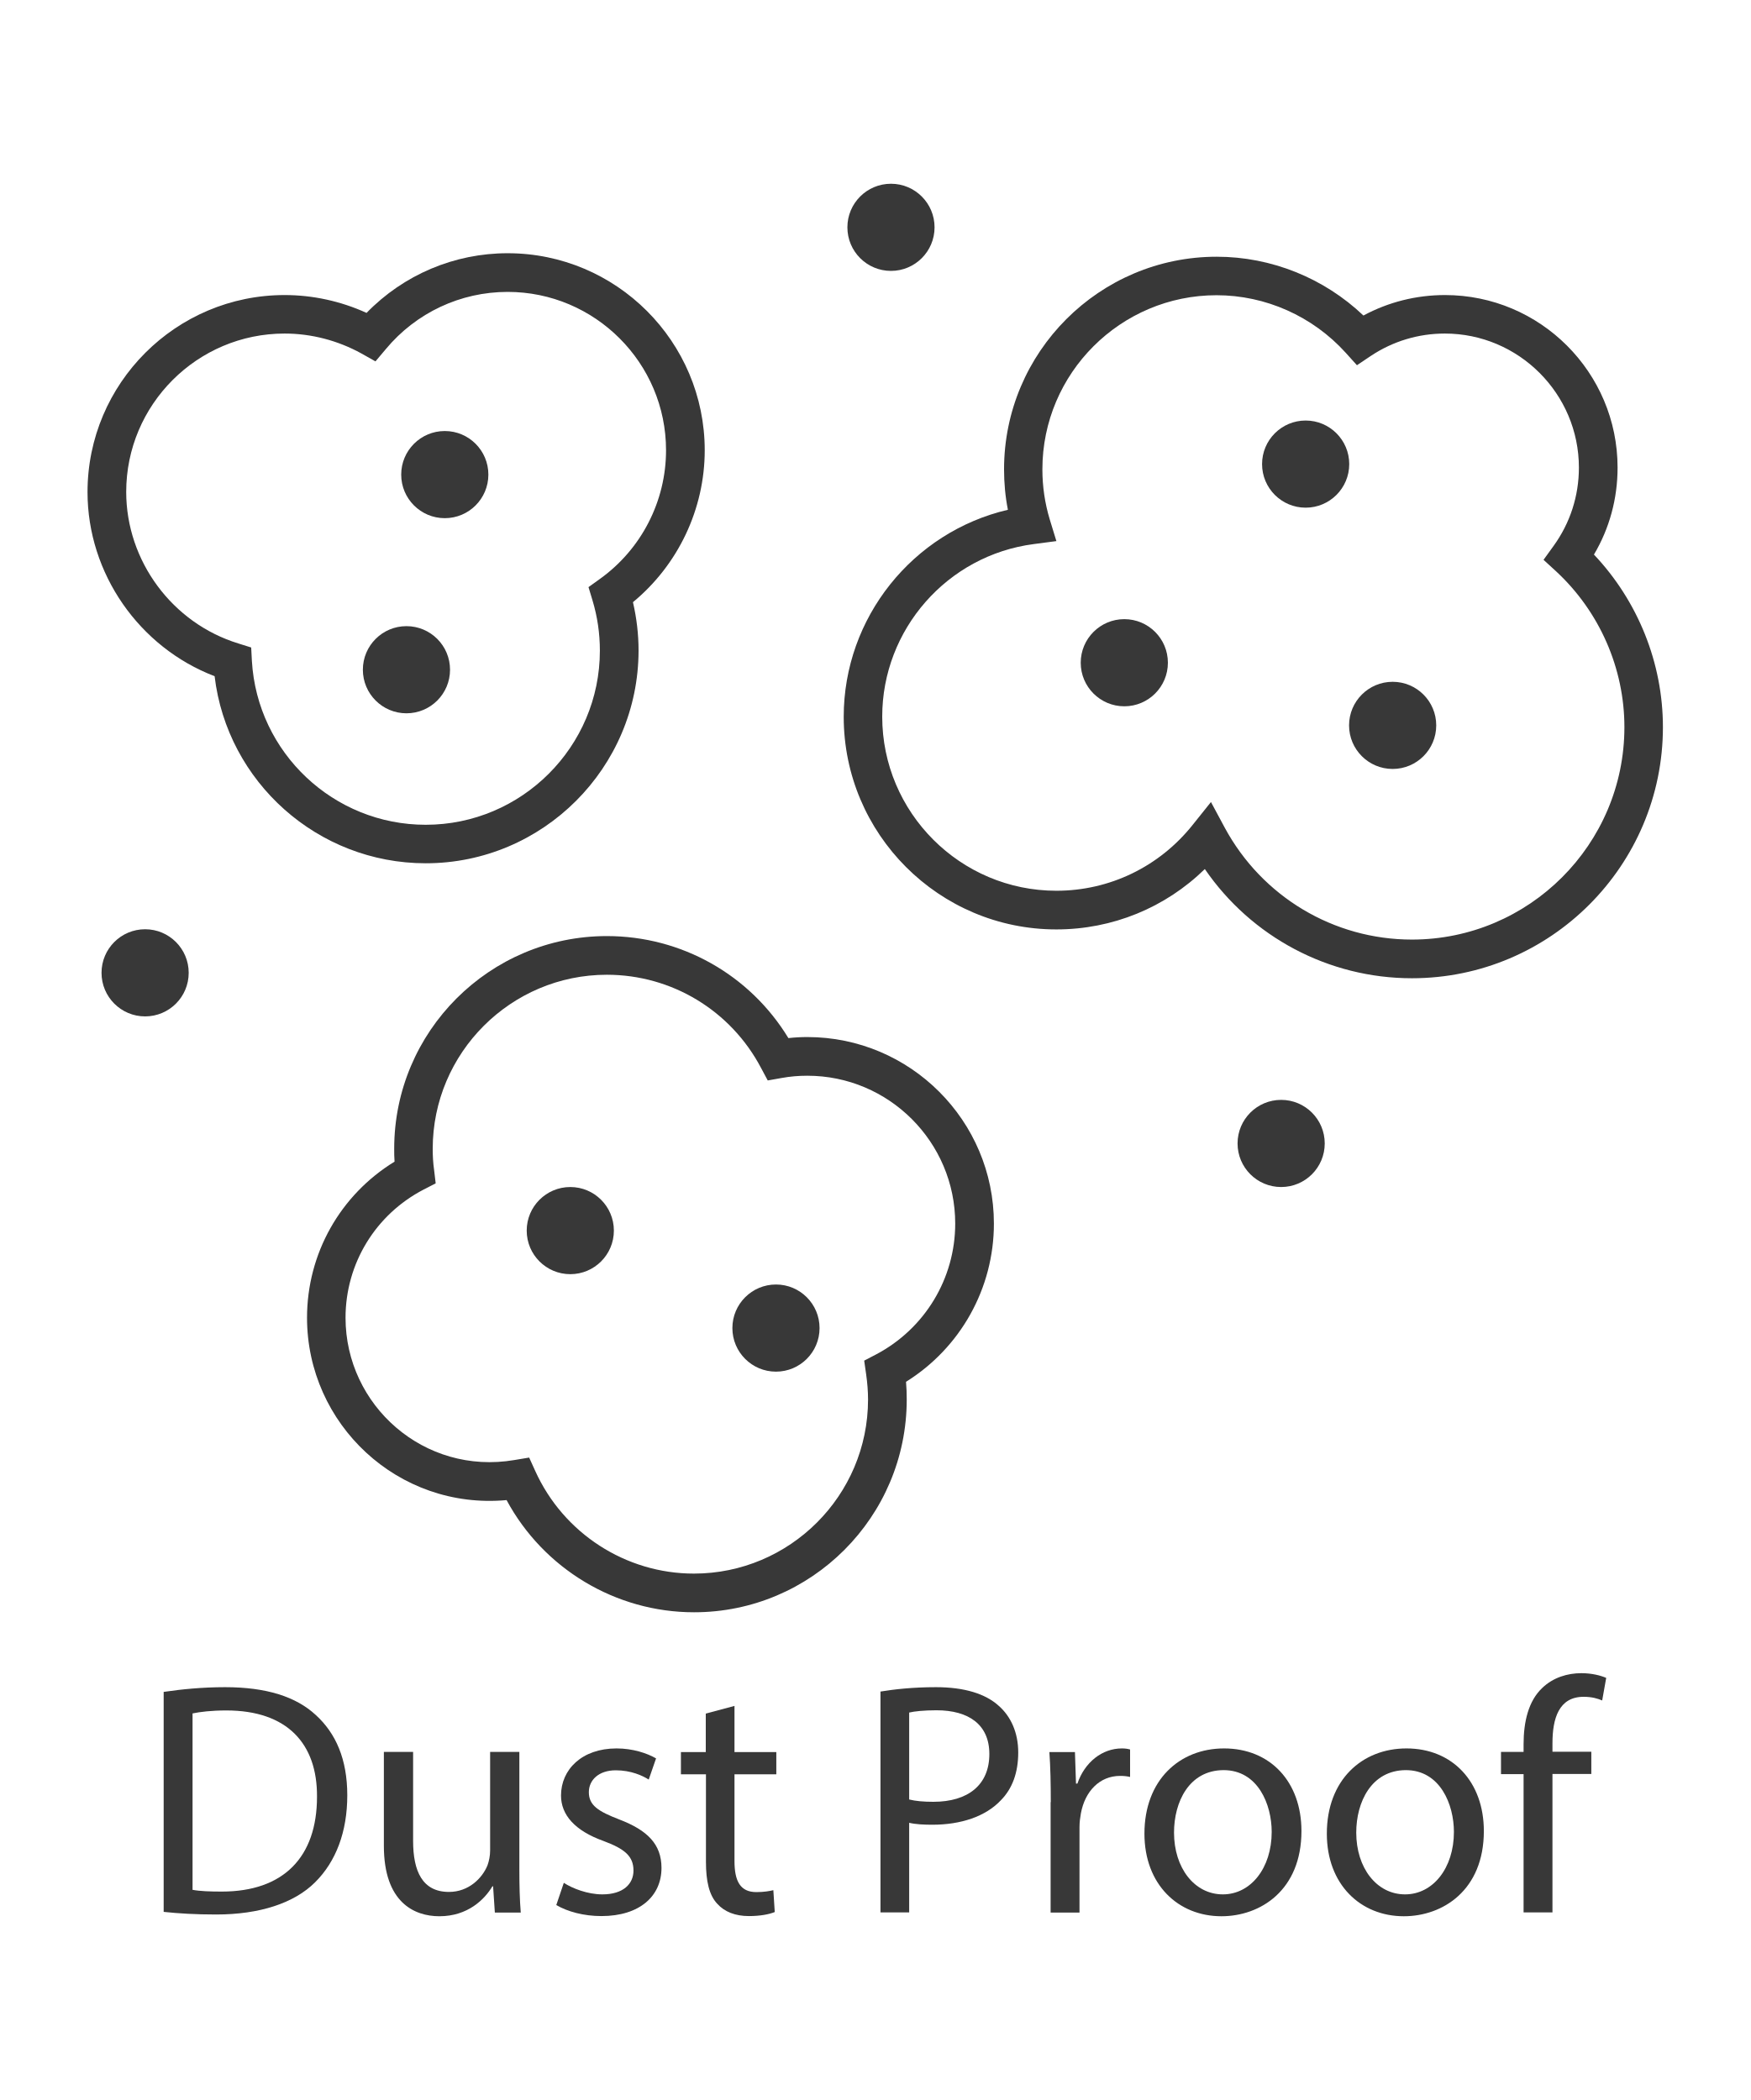
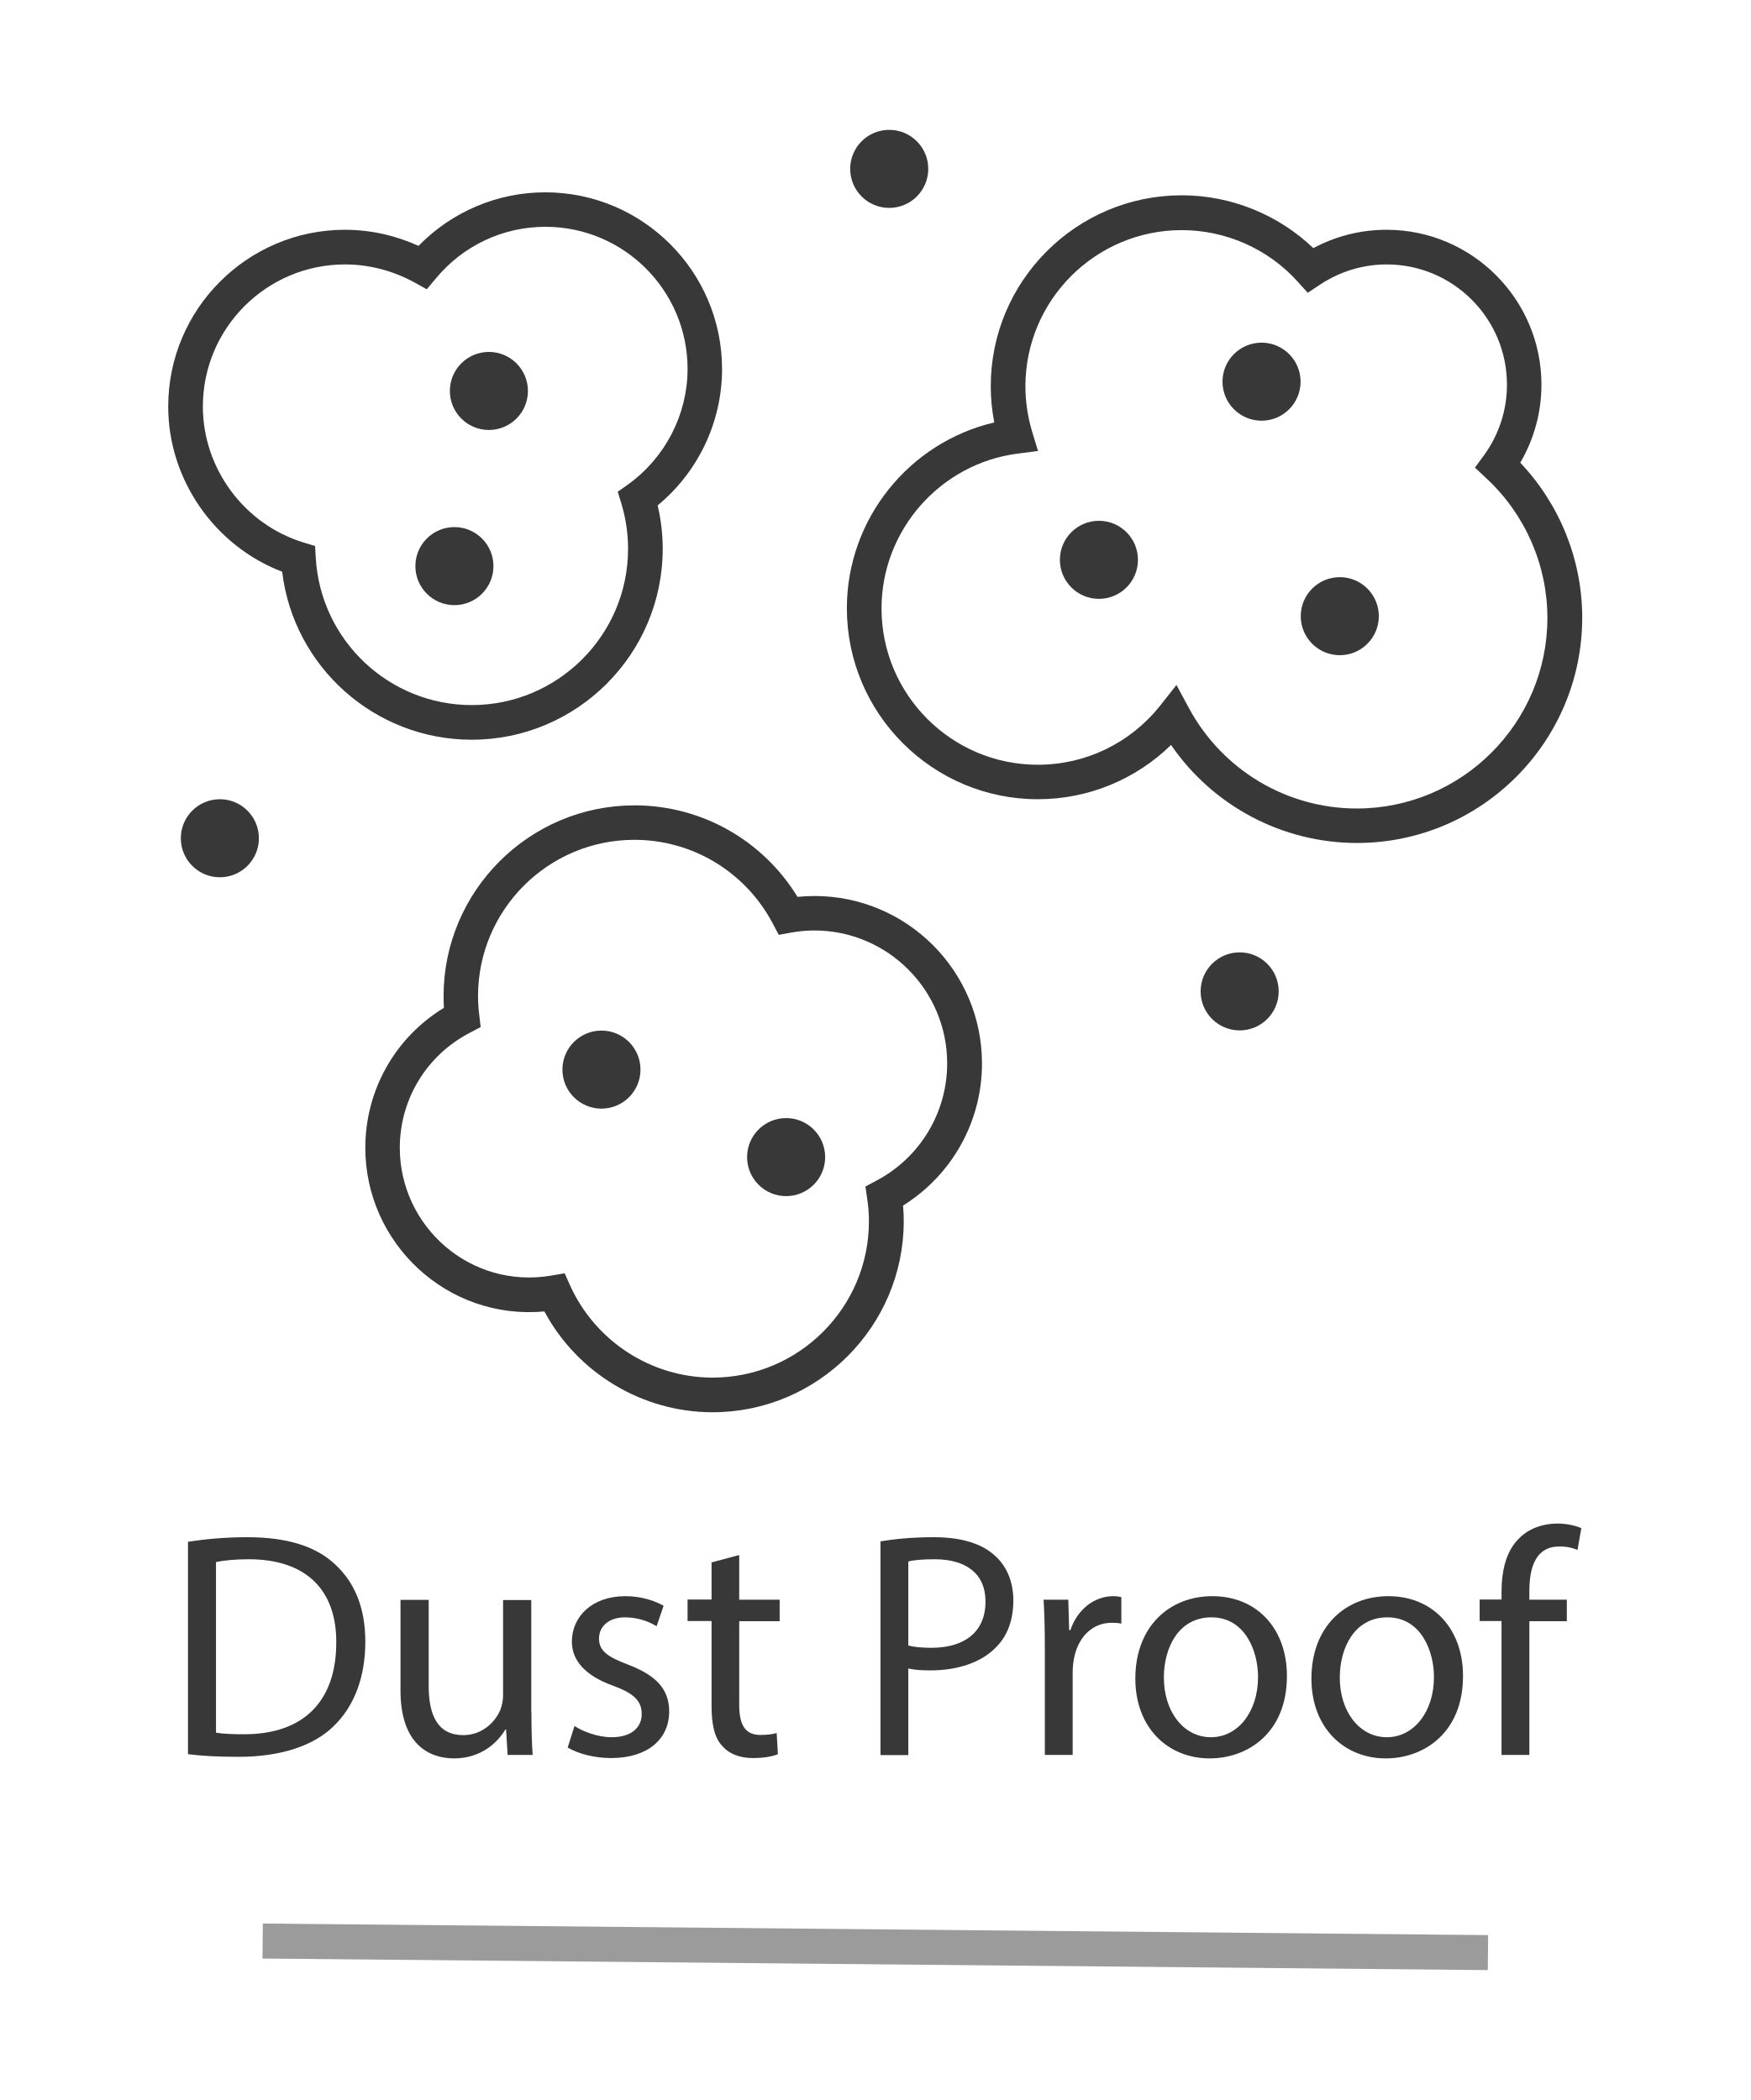
<svg xmlns="http://www.w3.org/2000/svg" version="1.1" id="Layer_1" x="0px" y="0px" viewBox="0 0 100 120" style="enable-background:new 0 0 100 120;" xml:space="preserve">
  <style type="text/css">
	.st0{fill:#383838;}
+ 	.st1{opacity:0.5;}
</style>
  <g>
    <g>
      <g>
-         <path class="st0" d="M9.35,96.68c1.01-0.15,2.2-0.27,3.51-0.27c2.37,0,4.06,0.55,5.18,1.59c1.14,1.04,1.8,2.52,1.8,4.59     c0,2.09-0.65,3.79-1.84,4.97c-1.19,1.19-3.17,1.84-5.65,1.84c-1.18,0-2.16-0.06-3-0.15V96.68z M11,107.99     c0.42,0.08,1.02,0.1,1.67,0.1c3.53,0,5.44-1.97,5.44-5.42c0.02-3.02-1.69-4.93-5.18-4.93c-0.85,0-1.5,0.08-1.93,0.17V107.99z" />
-       </g>
-       <g>
-         <path class="st0" d="M29.67,106.79c0,0.95,0.02,1.78,0.08,2.5h-1.48l-0.1-1.5h-0.04c-0.44,0.74-1.4,1.71-3.03,1.71     c-1.44,0-3.17-0.8-3.17-4.02v-5.37h1.67v5.08c0,1.74,0.53,2.92,2.05,2.92c1.12,0,1.9-0.78,2.2-1.52     c0.09-0.25,0.15-0.55,0.15-0.85v-5.63h1.67V106.79z" />
-       </g>
-       <g>
-         <path class="st0" d="M32.21,107.59c0.49,0.32,1.36,0.66,2.2,0.66c1.21,0,1.78-0.61,1.78-1.36c0-0.8-0.47-1.23-1.71-1.69     c-1.65-0.59-2.43-1.5-2.43-2.6c0-1.48,1.19-2.69,3.17-2.69c0.93,0,1.74,0.27,2.26,0.57l-0.42,1.21     c-0.36-0.23-1.02-0.53-1.88-0.53c-0.99,0-1.54,0.57-1.54,1.25c0,0.76,0.55,1.1,1.74,1.56c1.59,0.61,2.41,1.4,2.41,2.77     c0,1.61-1.25,2.75-3.43,2.75c-1.01,0-1.93-0.25-2.58-0.63L32.21,107.59z" />
-       </g>
-       <g>
-         <path class="st0" d="M41.96,97.48v2.64h2.39v1.27h-2.39v4.95c0,1.14,0.32,1.78,1.25,1.78c0.44,0,0.76-0.06,0.97-0.11l0.08,1.25     c-0.32,0.13-0.83,0.23-1.48,0.23c-0.78,0-1.4-0.25-1.8-0.7c-0.47-0.49-0.65-1.31-0.65-2.39v-5.01H38.9v-1.27h1.42v-2.2     L41.96,97.48z" />
-       </g>
-       <g>
-         <path class="st0" d="M50.3,96.66c0.8-0.13,1.84-0.25,3.17-0.25c1.63,0,2.83,0.38,3.58,1.06c0.7,0.61,1.12,1.54,1.12,2.67     c0,1.16-0.34,2.07-0.99,2.73c-0.87,0.93-2.29,1.4-3.91,1.4c-0.49,0-0.95-0.02-1.33-0.11v5.12H50.3V96.66z M51.95,102.83     c0.36,0.09,0.82,0.13,1.37,0.13c1.99,0,3.2-0.97,3.2-2.73c0-1.69-1.19-2.5-3.02-2.5c-0.72,0-1.27,0.06-1.56,0.13V102.83z" />
-       </g>
-       <g>
-         <path class="st0" d="M60.03,102.98c0-1.08-0.02-2.01-0.08-2.86h1.46l0.06,1.8h0.08c0.42-1.23,1.42-2.01,2.54-2.01     c0.19,0,0.32,0.02,0.47,0.06v1.57c-0.17-0.04-0.34-0.06-0.57-0.06c-1.18,0-2.01,0.89-2.24,2.14c-0.04,0.23-0.08,0.49-0.08,0.78     v4.89h-1.65V102.98z" />
-       </g>
-       <g>
-         <path class="st0" d="M74.35,104.63c0,3.39-2.35,4.87-4.57,4.87c-2.48,0-4.4-1.82-4.4-4.72c0-3.07,2.01-4.87,4.55-4.87     C72.57,99.91,74.35,101.82,74.35,104.63z M67.07,104.72c0,2.01,1.16,3.53,2.79,3.53c1.59,0,2.79-1.5,2.79-3.57     c0-1.56-0.78-3.53-2.75-3.53C67.92,101.16,67.07,102.98,67.07,104.72z" />
-       </g>
-       <g>
-         <path class="st0" d="M84.77,104.63c0,3.39-2.35,4.87-4.57,4.87c-2.48,0-4.4-1.82-4.4-4.72c0-3.07,2.01-4.87,4.55-4.87     C82.98,99.91,84.77,101.82,84.77,104.63z M77.48,104.72c0,2.01,1.16,3.53,2.79,3.53c1.59,0,2.79-1.5,2.79-3.57     c0-1.56-0.78-3.53-2.75-3.53C78.34,101.16,77.48,102.98,77.48,104.72z" />
-       </g>
-       <g>
-         <path class="st0" d="M87.04,109.29v-7.91h-1.29v-1.27h1.29v-0.44c0-1.29,0.28-2.47,1.06-3.21c0.63-0.61,1.46-0.85,2.24-0.85     c0.59,0,1.1,0.13,1.42,0.27l-0.23,1.29c-0.25-0.11-0.59-0.21-1.06-0.21c-1.42,0-1.78,1.25-1.78,2.65v0.49h2.22v1.27h-2.22v7.91     H87.04z" />
-       </g>
-     </g>
-     <g>
-       <g>
        <g>
-           <path class="st0" d="M24.32,49.33c-6.17,0-11.34-4.64-12.06-10.69C7.95,36.99,5,32.77,5,28.12c0-6.21,5.05-11.26,11.26-11.26      c1.61,0,3.21,0.35,4.68,1.02c2.12-2.18,5.01-3.41,8.06-3.41c6.21,0,11.26,5.05,11.26,11.26c0,3.36-1.52,6.55-4.1,8.68      c0.21,0.91,0.32,1.83,0.32,2.77C36.47,43.87,31.02,49.33,24.32,49.33z M16.26,19.06c-4.99,0-9.05,4.06-9.05,9.05      c0,3.94,2.63,7.5,6.41,8.66L14.35,37l0.04,0.77c0.31,5.25,4.67,9.36,9.93,9.36c5.48,0,9.95-4.46,9.95-9.95      c0-0.98-0.14-1.94-0.42-2.87l-0.23-0.76l0.64-0.46c2.38-1.7,3.79-4.45,3.79-7.36c0-4.99-4.06-9.05-9.05-9.05      c-2.69,0-5.23,1.19-6.96,3.27l-0.59,0.7l-0.8-0.45C19.31,19.46,17.79,19.06,16.26,19.06z" />
+           <path class="st0" d="M10.74,88.1c0.97-0.15,2.12-0.26,3.39-0.26c2.29,0,3.92,0.53,5,1.54c1.1,1.01,1.74,2.44,1.74,4.43      c0,2.01-0.62,3.66-1.78,4.8c-1.15,1.15-3.06,1.78-5.46,1.78c-1.14,0-2.09-0.05-2.89-0.15V88.1z M12.34,99.01      c0.4,0.07,0.99,0.09,1.61,0.09c3.41,0,5.26-1.9,5.26-5.24c0.02-2.91-1.63-4.76-5-4.76c-0.82,0-1.45,0.07-1.87,0.16V99.01z" />
        </g>
        <g>
-           <path class="st0" d="M39.65,92.13c-4.48,0-8.6-2.49-10.71-6.41c-6.2,0.57-11.4-4.34-11.4-10.42c0-3.67,1.9-7.02,5-8.92      c-0.02-0.25-0.02-0.5-0.02-0.74c0-6.7,5.45-12.15,12.15-12.15c4.26,0,8.17,2.21,10.37,5.83c0.36-0.04,0.72-0.06,1.08-0.06      c5.88,0,10.66,4.78,10.66,10.66c0,3.7-1.91,7.1-5.02,9.04c0.03,0.34,0.04,0.68,0.04,1.01C51.8,86.68,46.35,92.13,39.65,92.13z       M30.23,83.29l0.35,0.77c1.61,3.56,5.17,5.86,9.06,5.86c5.48,0,9.95-4.46,9.95-9.95c0-0.47-0.04-0.96-0.11-1.45l-0.11-0.77      l0.69-0.36c2.78-1.47,4.51-4.34,4.51-7.47c0-4.66-3.79-8.45-8.45-8.45c-0.49,0-0.98,0.04-1.47,0.13l-0.79,0.14l-0.38-0.71      c-1.73-3.29-5.11-5.33-8.81-5.33c-5.48,0-9.95,4.46-9.95,9.95c0,0.39,0.02,0.79,0.08,1.21l0.09,0.76l-0.68,0.35      c-2.76,1.43-4.47,4.24-4.47,7.33c0,5.01,4.49,9.01,9.65,8.13L30.23,83.29z" />
+           <path class="st0" d="M30.36,97.86c0,0.92,0.02,1.72,0.07,2.42h-1.43l-0.09-1.45h-0.04c-0.42,0.71-1.36,1.65-2.93,1.65      c-1.39,0-3.06-0.77-3.06-3.88v-5.18h1.61v4.91c0,1.68,0.51,2.82,1.98,2.82c1.08,0,1.83-0.75,2.12-1.46      c0.09-0.24,0.15-0.53,0.15-0.82v-5.44h1.61V97.86z" />
        </g>
        <g>
-           <path class="st0" d="M80.66,55.9c-4.76,0-9.17-2.36-11.83-6.24c-2.26,2.21-5.28,3.45-8.48,3.45c-6.7,0-12.15-5.45-12.15-12.15      c0-5.67,3.95-10.56,9.38-11.83c-0.15-0.76-0.22-1.53-0.22-2.31c0-6.7,5.45-12.15,12.15-12.15c3.12,0,6.13,1.22,8.38,3.36      c1.43-0.77,3.02-1.17,4.66-1.17c5.44,0,9.86,4.42,9.86,9.86c0,1.77-0.46,3.47-1.35,4.97c2.51,2.65,3.94,6.2,3.94,9.86      C95,49.46,88.57,55.9,80.66,55.9z M69.18,45.83l0.79,1.47c2.13,3.94,6.22,6.39,10.69,6.39c6.69,0,12.14-5.44,12.14-12.14      c0-3.36-1.42-6.6-3.9-8.9l-0.72-0.66l0.57-0.79c0.95-1.31,1.45-2.86,1.45-4.48c0-4.22-3.44-7.66-7.66-7.66      c-1.51,0-2.97,0.44-4.23,1.28l-0.79,0.53l-0.64-0.71c-1.89-2.09-4.58-3.29-7.38-3.29c-5.48,0-9.95,4.46-9.95,9.95      c0,0.97,0.14,1.93,0.42,2.86l0.38,1.24l-1.29,0.17c-4.94,0.64-8.66,4.88-8.66,9.86c0,5.48,4.46,9.95,9.95,9.95      c3.04,0,5.88-1.37,7.79-3.77L69.18,45.83z" />
+           <path class="st0" d="M32.82,98.63c0.48,0.31,1.32,0.64,2.12,0.64c1.17,0,1.72-0.59,1.72-1.32c0-0.77-0.46-1.19-1.65-1.63      c-1.59-0.57-2.34-1.45-2.34-2.51c0-1.43,1.15-2.6,3.06-2.6c0.9,0,1.68,0.26,2.18,0.55l-0.4,1.17c-0.35-0.22-0.99-0.51-1.81-0.51      c-0.95,0-1.48,0.55-1.48,1.21c0,0.73,0.53,1.06,1.68,1.5c1.54,0.59,2.33,1.36,2.33,2.67c0,1.56-1.21,2.66-3.31,2.66      c-0.97,0-1.87-0.24-2.49-0.6L32.82,98.63z" />
+         </g>
+         <g>
+           <path class="st0" d="M42.23,88.86v2.55h2.31v1.23h-2.31v4.78c0,1.1,0.31,1.72,1.21,1.72c0.42,0,0.73-0.05,0.93-0.11l0.07,1.21      c-0.31,0.13-0.81,0.22-1.43,0.22c-0.75,0-1.36-0.24-1.74-0.68c-0.46-0.48-0.62-1.26-0.62-2.31v-4.84h-1.37v-1.23h1.37v-2.12      L42.23,88.86z" />
+         </g>
+         <g>
+           <path class="st0" d="M50.29,88.08c0.77-0.13,1.78-0.24,3.06-0.24c1.58,0,2.73,0.37,3.46,1.03c0.68,0.59,1.08,1.48,1.08,2.58      c0,1.12-0.33,2-0.95,2.64c-0.84,0.9-2.22,1.36-3.77,1.36c-0.48,0-0.92-0.02-1.28-0.11v4.95h-1.59V88.08z M51.89,94.03      c0.35,0.09,0.79,0.13,1.32,0.13c1.92,0,3.09-0.93,3.09-2.64c0-1.63-1.15-2.42-2.91-2.42c-0.7,0-1.23,0.05-1.5,0.13V94.03z" />
+         </g>
+         <g>
+           <path class="st0" d="M59.69,94.18c0-1.04-0.02-1.94-0.07-2.77h1.41l0.05,1.74h0.07c0.4-1.19,1.37-1.94,2.45-1.94      c0.18,0,0.31,0.02,0.46,0.05v1.52c-0.16-0.04-0.33-0.05-0.55-0.05c-1.14,0-1.94,0.86-2.16,2.07c-0.04,0.22-0.07,0.48-0.07,0.75      v4.73h-1.59V94.18z" />
+         </g>
+         <g>
+           <path class="st0" d="M73.52,95.77c0,3.28-2.27,4.71-4.41,4.71c-2.4,0-4.25-1.76-4.25-4.56c0-2.97,1.94-4.71,4.4-4.71      C71.8,91.21,73.52,93.06,73.52,95.77z M66.49,95.86c0,1.94,1.12,3.41,2.69,3.41c1.54,0,2.69-1.45,2.69-3.44      c0-1.5-0.75-3.41-2.66-3.41C67.31,92.42,66.49,94.18,66.49,95.86z" />
+         </g>
+         <g>
+           <path class="st0" d="M83.58,95.77c0,3.28-2.27,4.71-4.41,4.71c-2.4,0-4.25-1.76-4.25-4.56c0-2.97,1.94-4.71,4.4-4.71      C81.85,91.21,83.58,93.06,83.58,95.77z M76.54,95.86c0,1.94,1.12,3.41,2.69,3.41c1.54,0,2.69-1.45,2.69-3.44      c0-1.5-0.75-3.41-2.66-3.41C77.37,92.42,76.54,94.18,76.54,95.86z" />
+         </g>
+         <g>
+           <path class="st0" d="M85.78,100.27v-7.64h-1.25v-1.23h1.25v-0.42c0-1.25,0.27-2.38,1.03-3.1c0.6-0.59,1.41-0.82,2.16-0.82      c0.57,0,1.06,0.13,1.37,0.26l-0.22,1.25c-0.24-0.11-0.57-0.2-1.03-0.2c-1.37,0-1.72,1.21-1.72,2.56v0.48h2.14v1.23h-2.14v7.64      H85.78z" />
        </g>
      </g>
      <g>
-         <circle class="st0" cx="64.23" cy="37.87" r="2.49" />
+         <g>
+           <g>
+             <path class="st0" d="M26.95,42.27c-5.54,0-10.18-4.16-10.83-9.6c-3.87-1.48-6.51-5.27-6.51-9.44c0-5.57,4.53-10.1,10.1-10.1       c1.45,0,2.88,0.32,4.2,0.92c1.9-1.95,4.5-3.06,7.24-3.06c5.57,0,10.1,4.53,10.1,10.1c0,3.01-1.36,5.88-3.68,7.79       c0.19,0.81,0.29,1.65,0.29,2.48C37.86,37.38,32.96,42.27,26.95,42.27z M19.71,15.11c-4.48,0-8.12,3.64-8.12,8.12       c0,3.54,2.36,6.73,5.75,7.77l0.66,0.2l0.04,0.69c0.28,4.71,4.19,8.4,8.91,8.4c4.92,0,8.93-4,8.93-8.93       c0-0.88-0.13-1.74-0.38-2.58l-0.21-0.68l0.58-0.41c2.13-1.53,3.41-4,3.41-6.61c0-4.48-3.64-8.12-8.12-8.12       c-2.42,0-4.7,1.07-6.25,2.94l-0.53,0.63l-0.72-0.4C22.45,15.47,21.09,15.11,19.71,15.11z" />
+           </g>
+           <g>
+             <path class="st0" d="M40.71,80.7c-4.02,0-7.72-2.24-9.61-5.76c-5.56,0.51-10.23-3.9-10.23-9.35c0-3.29,1.7-6.3,4.49-8       c-0.01-0.22-0.02-0.44-0.02-0.66c0-6.01,4.89-10.91,10.91-10.91c3.82,0,7.33,1.99,9.31,5.23c0.32-0.03,0.65-0.05,0.97-0.05       c5.28,0,9.57,4.29,9.57,9.57c0,3.32-1.71,6.37-4.51,8.12c0.03,0.31,0.04,0.61,0.04,0.91C51.62,75.8,46.72,80.7,40.71,80.7z        M32.26,72.76l0.31,0.7c1.45,3.19,4.64,5.26,8.14,5.26c4.92,0,8.93-4,8.93-8.93c0-0.43-0.03-0.86-0.1-1.3l-0.1-0.69l0.62-0.33       c2.5-1.32,4.05-3.89,4.05-6.71c0-4.18-3.4-7.59-7.59-7.59c-0.44,0-0.88,0.04-1.32,0.12l-0.71,0.13l-0.34-0.64       c-1.55-2.95-4.58-4.79-7.91-4.79c-4.92,0-8.93,4-8.93,8.93c0,0.35,0.02,0.71,0.07,1.09l0.08,0.68l-0.61,0.32       c-2.47,1.28-4.01,3.8-4.01,6.58c0,4.49,4.03,8.09,8.66,7.3L32.26,72.76z" />
+           </g>
+           <g>
+             <path class="st0" d="M77.52,48.17c-4.27,0-8.23-2.12-10.62-5.6c-2.03,1.98-4.74,3.1-7.61,3.1c-6.01,0-10.91-4.89-10.91-10.91       c0-5.09,3.55-9.48,8.42-10.62c-0.13-0.68-0.2-1.37-0.2-2.07c0-6.01,4.89-10.91,10.91-10.91c2.8,0,5.5,1.09,7.52,3.02       c1.28-0.69,2.71-1.05,4.18-1.05c4.88,0,8.85,3.97,8.85,8.85c0,1.58-0.42,3.11-1.21,4.46c2.26,2.38,3.54,5.56,3.54,8.85       C90.39,42.4,84.62,48.17,77.52,48.17z M67.21,39.14l0.71,1.32c1.91,3.54,5.59,5.74,9.59,5.74c6.01,0,10.89-4.89,10.89-10.89       c0-3.02-1.27-5.93-3.5-7.99l-0.64-0.6L84.79,26c0.85-1.18,1.3-2.57,1.3-4.02c0-3.79-3.08-6.87-6.87-6.87       c-1.35,0-2.67,0.4-3.8,1.15l-0.71,0.47l-0.57-0.63c-1.69-1.88-4.11-2.95-6.63-2.95c-4.92,0-8.93,4-8.93,8.93       c0,0.87,0.13,1.73,0.38,2.57l0.34,1.12l-1.16,0.15c-4.43,0.57-7.78,4.38-7.78,8.85c0,4.92,4,8.93,8.93,8.93       c2.73,0,5.28-1.23,6.99-3.38L67.21,39.14z" />
+           </g>
+         </g>
+         <g>
+           <circle class="st0" cx="62.78" cy="31.99" r="2.23" />
+         </g>
+         <g>
+           <circle class="st0" cx="72.07" cy="21.81" r="2.23" />
+         </g>
+         <g>
+           <circle class="st0" cx="76.54" cy="35.21" r="2.23" />
+         </g>
+         <g>
+           <circle class="st0" cx="70.82" cy="56.65" r="2.23" />
+         </g>
+         <g>
+           <circle class="st0" cx="50.8" cy="9.65" r="2.23" />
+         </g>
+         <g>
+           <circle class="st0" cx="12.56" cy="47.9" r="2.23" />
+         </g>
+         <g>
+           <circle class="st0" cx="34.36" cy="61.12" r="2.23" />
+         </g>
+         <g>
+           <circle class="st0" cx="44.91" cy="66.12" r="2.23" />
+         </g>
+         <g>
+           <circle class="st0" cx="27.93" cy="22.34" r="2.23" />
+         </g>
+         <g>
+           <circle class="st0" cx="25.96" cy="32.35" r="2.23" />
+         </g>
      </g>
-       <g>
-         <circle class="st0" cx="74.59" cy="26.52" r="2.49" />
-       </g>
-       <g>
-         <circle class="st0" cx="79.56" cy="41.45" r="2.49" />
-       </g>
-       <g>
-         <circle class="st0" cx="73.19" cy="65.34" r="2.49" />
-       </g>
-       <g>
-         <circle class="st0" cx="50.9" cy="12.99" r="2.49" />
-       </g>
-       <g>
-         <circle class="st0" cx="8.29" cy="55.59" r="2.49" />
-       </g>
-       <g>
-         <circle class="st0" cx="32.58" cy="70.32" r="2.49" />
-       </g>
-       <g>
-         <circle class="st0" cx="44.33" cy="75.89" r="2.49" />
-       </g>
-       <g>
-         <circle class="st0" cx="25.41" cy="27.12" r="2.49" />
-       </g>
-       <g>
-         <circle class="st0" cx="23.22" cy="38.27" r="2.49" />
-       </g>
+     </g>
+     <g class="st1">
+       <rect x="49" y="76.25" transform="matrix(9.438268e-03 -1 1 9.438268e-03 -61.7162 160.197)" class="st0" width="2" height="70" />
    </g>
  </g>
</svg>
